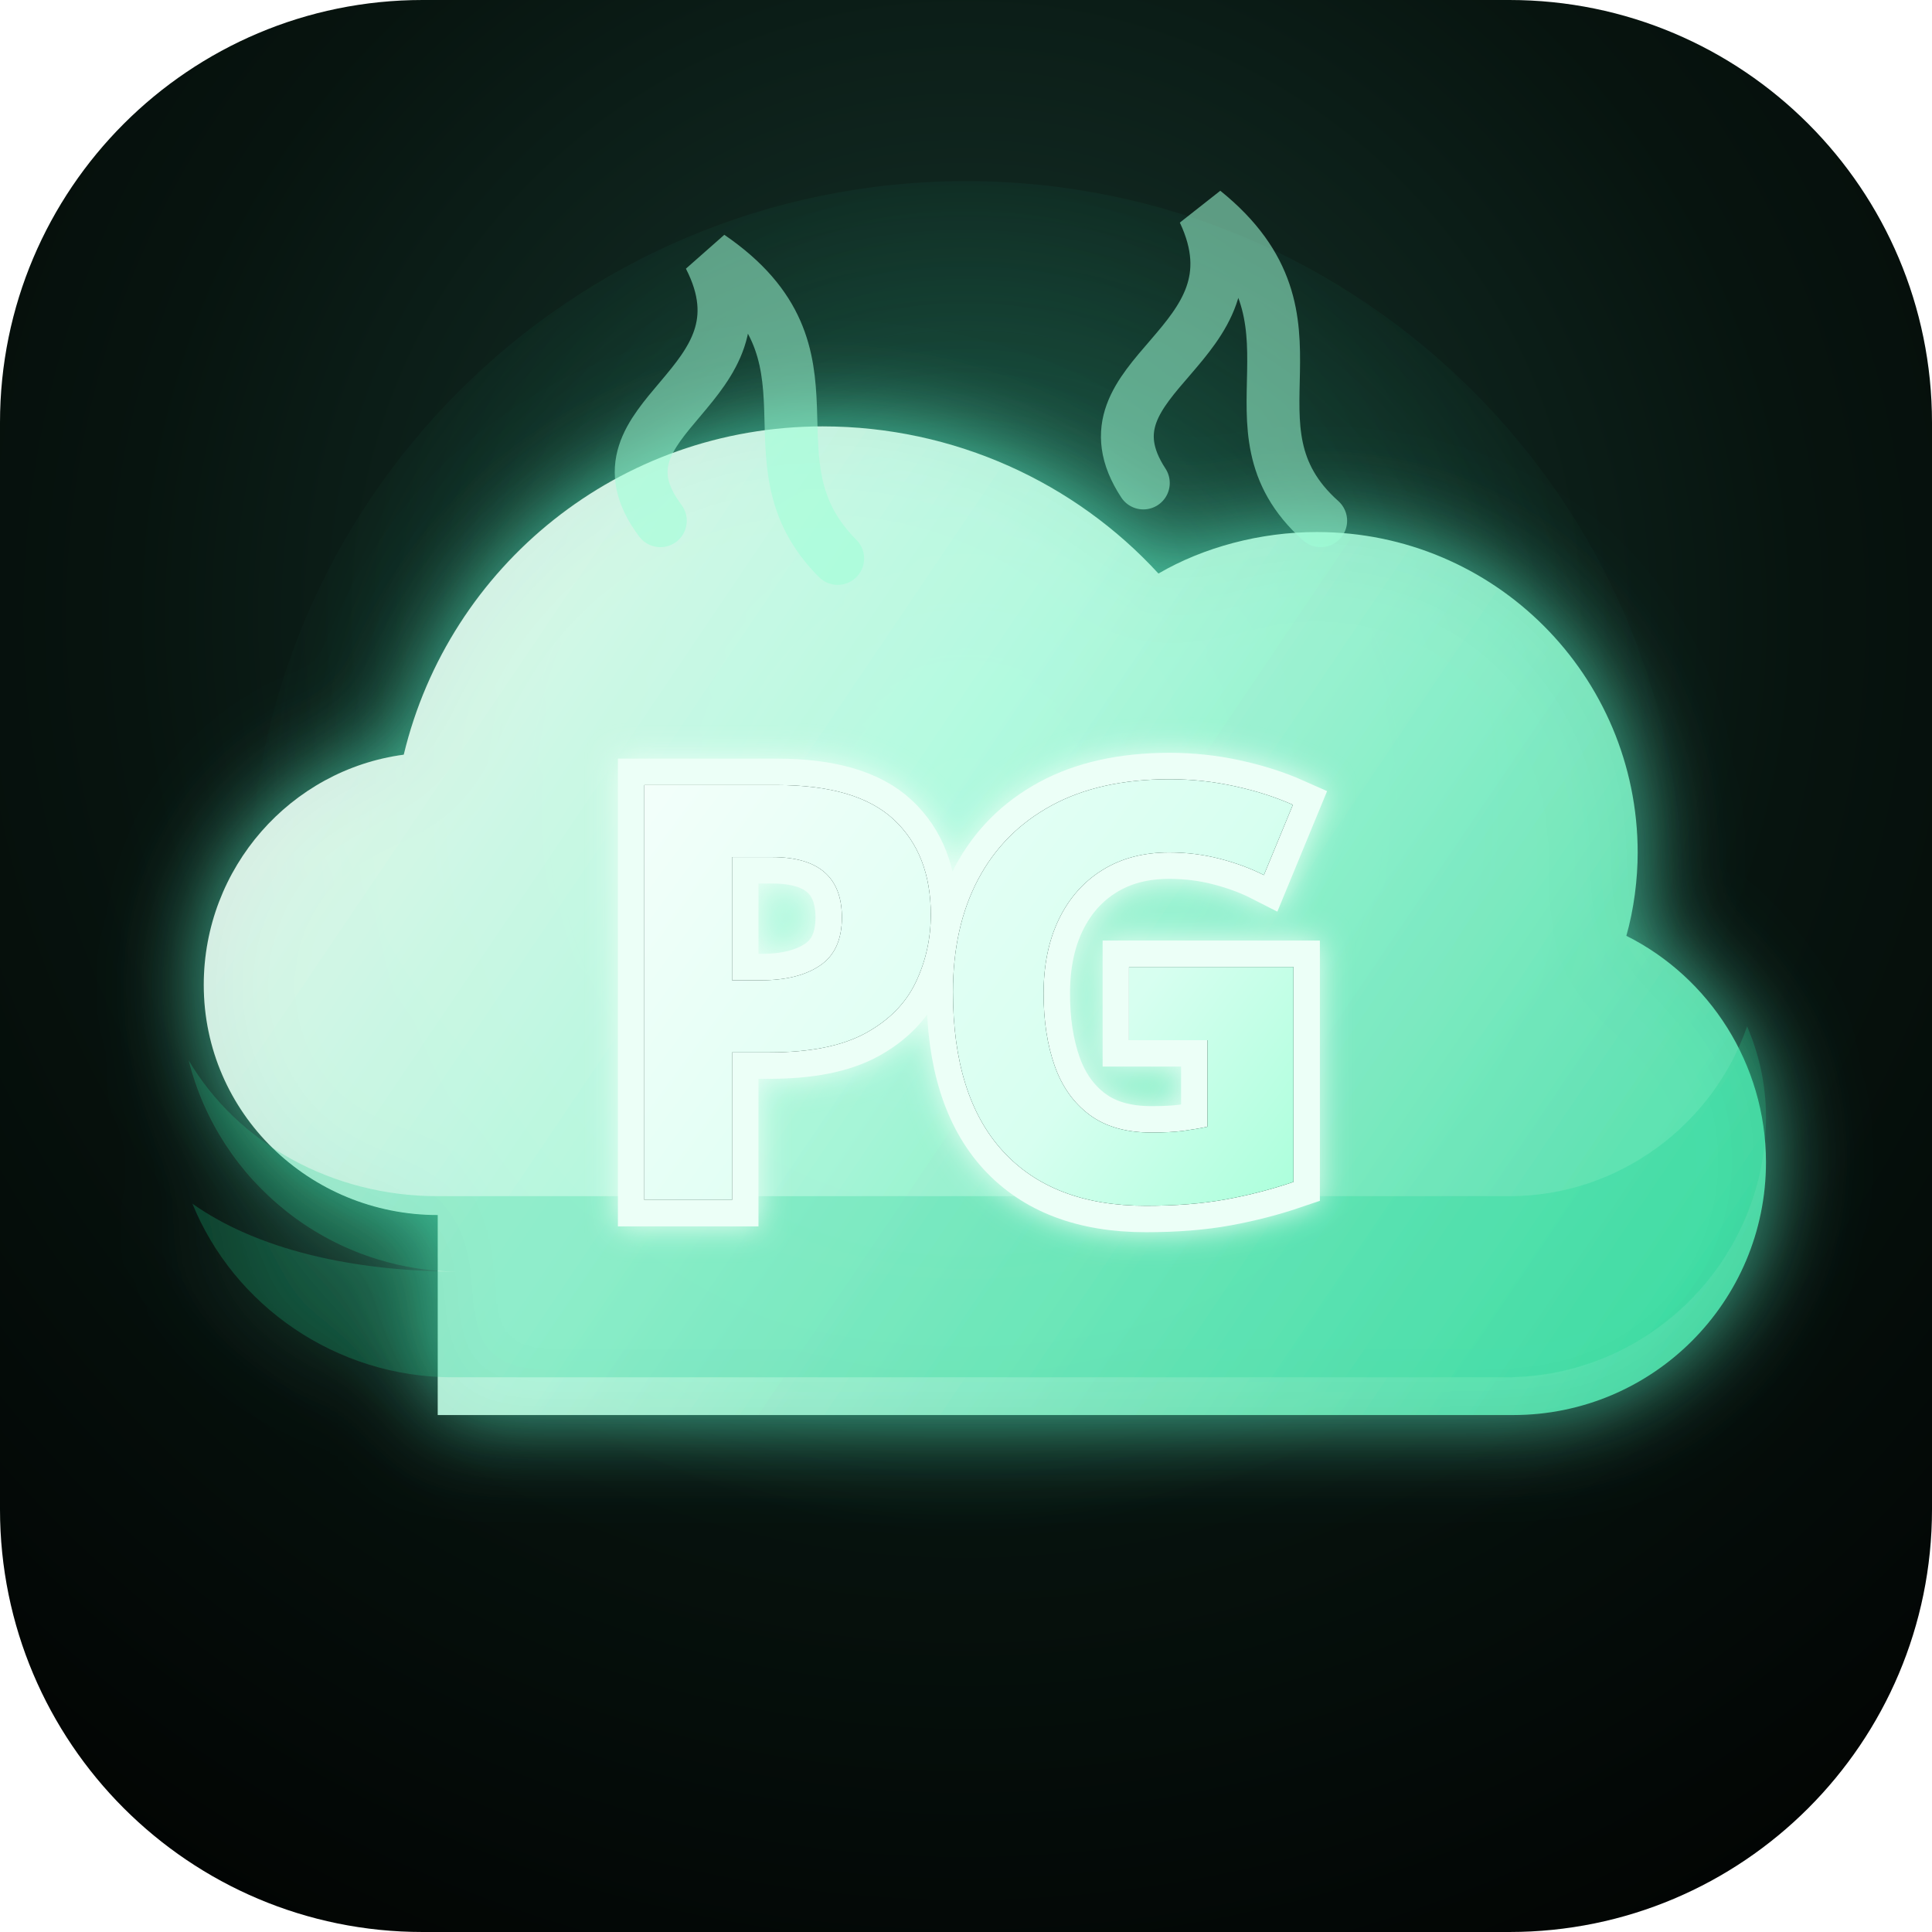
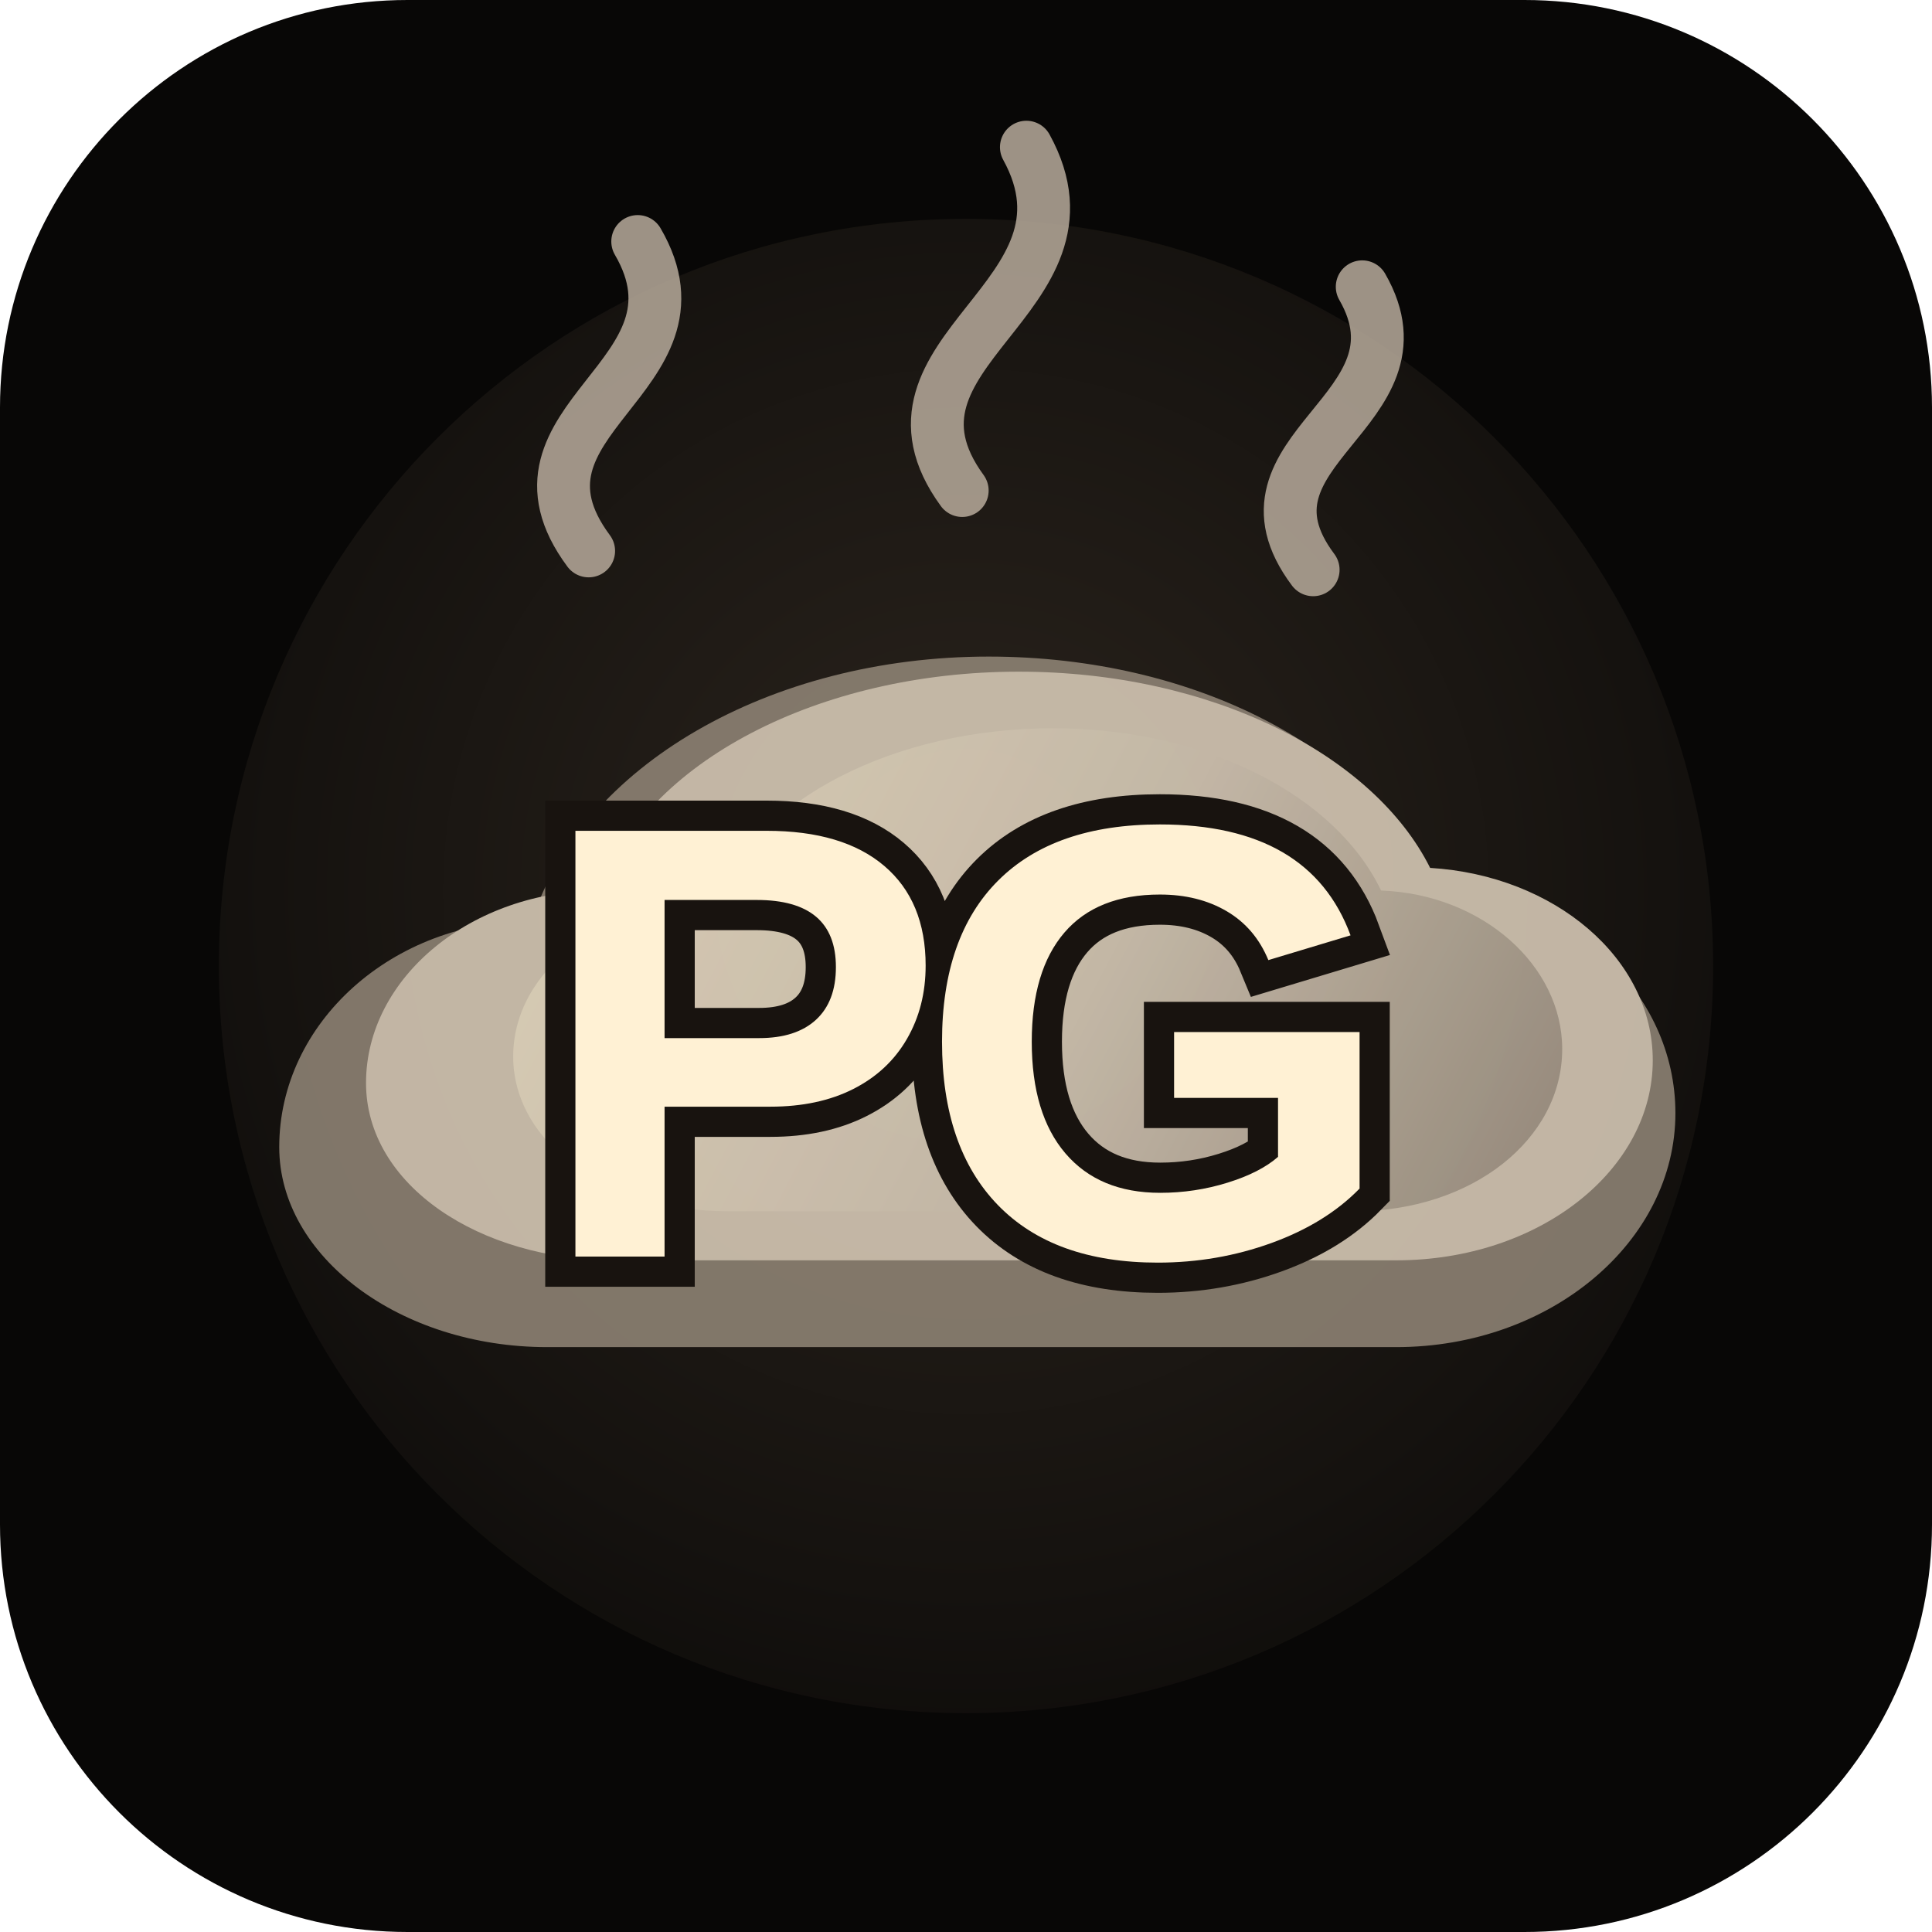
- <svg xmlns="http://www.w3.org/2000/svg" viewBox="0 0 512 512" role="img" aria-label="PuffGo">
+ <svg xmlns="http://www.w3.org/2000/svg" viewBox="0 0 512 512" role="img" aria-label="PuffGo PG smoke icon">
  <defs>
-     <radialGradient id="bg" cx="50%" cy="32%" r="78%">
-       <stop offset="0%" stop-color="#18382f" />
-       <stop offset="55%" stop-color="#07140f" />
-       <stop offset="100%" stop-color="#020403" />
+     <radialGradient id="bg" cx="50%" cy="45%" r="72%">
+       <stop offset="0%" stop-color="#2b241d" />
+       <stop offset="65%" stop-color="#15120f" />
+       <stop offset="100%" stop-color="#080706" />
    </radialGradient>
-     <radialGradient id="halo" cx="50%" cy="44%" r="50%">
-       <stop offset="0%" stop-color="#8fffe2" stop-opacity="0.42" />
-       <stop offset="62%" stop-color="#26d69f" stop-opacity="0.14" />
-       <stop offset="100%" stop-color="#26d69f" stop-opacity="0" />
-     </radialGradient>
-     <linearGradient id="cloud" x1="72" y1="140" x2="436" y2="386" gradientUnits="userSpaceOnUse">
-       <stop offset="0%" stop-color="#f6fff9" />
-       <stop offset="42%" stop-color="#bcffe4" />
-       <stop offset="100%" stop-color="#4ee5ad" />
+     <linearGradient id="smoke" x1="70" y1="170" x2="450" y2="370" gradientUnits="userSpaceOnUse">
+       <stop offset="0%" stop-color="#fff1d4" />
+       <stop offset="55%" stop-color="#d8cbb8" />
+       <stop offset="100%" stop-color="#8f8375" />
    </linearGradient>
-     <linearGradient id="letters" x1="128" y1="166" x2="385" y2="356" gradientUnits="userSpaceOnUse">
-       <stop offset="0%" stop-color="#ffffff" />
-       <stop offset="62%" stop-color="#d7fff0" />
-       <stop offset="100%" stop-color="#85ffc9" />
-     </linearGradient>
-     <filter id="softGlow" x="-35%" y="-35%" width="170%" height="170%">
-       <feGaussianBlur stdDeviation="12" result="blur" />
-       <feColorMatrix in="blur" type="matrix" values="0 0 0 0 0.12 0 0 0 0 1 0 0 0 0 0.65 0 0 0 0.8 0" result="greenBlur" />
-       <feMerge>
-         <feMergeNode in="greenBlur" />
-         <feMergeNode in="SourceGraphic" />
-       </feMerge>
-     </filter>
-     <filter id="letterGlow" x="-25%" y="-25%" width="150%" height="150%">
-       <feGaussianBlur stdDeviation="4" result="blur" />
-       <feMerge>
-         <feMergeNode in="blur" />
-         <feMergeNode in="SourceGraphic" />
-       </feMerge>
-     </filter>
  </defs>
-   <rect width="512" height="512" rx="112" fill="url(#bg)" />
-   <circle cx="256" cy="238" r="190" fill="url(#halo)" />
-   <g filter="url(#softGlow)" opacity="0.98">
-     <path d="M116 322c-34 0-62-27-62-61 0-31 23-57 53-61 12-50 57-87 111-87 35 0 67 15 89 39 12-7 27-11 42-11 47 0 85 38 85 85 0 7-1 15-3 22 22 11 37 34 37 60 0 37-30 67-67 67H119c-1 0-2 0-3 0z" fill="url(#cloud)" opacity="0.92" />
-     <path d="M122 337c-35 0-64-24-72-56 13 22 38 36 66 36h284c29 0 54-19 63-45 3 7 5 15 5 24 0 38-31 69-69 69H120c-31 0-58-19-69-46 17 12 42 18 71 18z" fill="#0ed48b" opacity="0.23" />
+   <rect width="512" height="512" rx="108" fill="#080706" />
+   <circle cx="256" cy="256" r="198" fill="url(#bg)" />
+   <g opacity="0.88">
+     <path d="M74 304c0-33 30-60 67-60 13-41 63-70 121-70 55 0 102 25 118 61 36 2 64 28 64 60 0 34-33 62-74 62H145c-39 0-71-24-71-53z" fill="#8f8375" />
+     <path d="M97 287c0-28 28-51 62-51 12-34 58-58 111-58 51 0 94 22 109 52 33 2 59 24 59 51 0 29-30 53-68 53H163c-36 0-66-20-66-47z" fill="#d8cbb8" />
+     <path d="M136 280c0-23 24-41 54-41 10-27 47-46 89-46 41 0 75 18 87 43 27 1 48 20 48 42 0 24-24 43-55 43H193c-32 0-57-18-57-41z" fill="url(#smoke)" />
  </g>
-   <g filter="url(#letterGlow)">
-     <text x="256" y="318" text-anchor="middle" font-family="Arial Black, Impact, system-ui, sans-serif" font-size="154" font-weight="900" letter-spacing="-10" fill="#052218" stroke="#ecfff7" stroke-width="14" paint-order="stroke fill">PG</text>
-     <text x="256" y="318" text-anchor="middle" font-family="Arial Black, Impact, system-ui, sans-serif" font-size="154" font-weight="900" letter-spacing="-10" fill="url(#letters)">PG</text>
+   <g fill="none" stroke="#b7aa9b" stroke-width="14" stroke-linecap="round" opacity="0.85">
+     <path d="M156 146c-26-35 34-46 13-82" />
+     <path d="M255 130c-27-37 39-51 17-91" />
+     <path d="M348 151c-24-32 32-42 13-75" />
  </g>
-   <path d="M175 138c-21-28 31-35 13-70 38 26 8 54 34 80M303 128c-19-29 33-36 16-72 36 29 3 57 31 82" fill="none" stroke="#9effd7" stroke-width="14" stroke-linecap="round" opacity="0.55" />
+   <text x="256" y="333" text-anchor="middle" font-family="Arial Black, Arial, sans-serif" font-size="164" font-weight="900" letter-spacing="-8" fill="#fff1d4" stroke="#18130f" stroke-width="16" paint-order="stroke fill">PG</text>
</svg>
